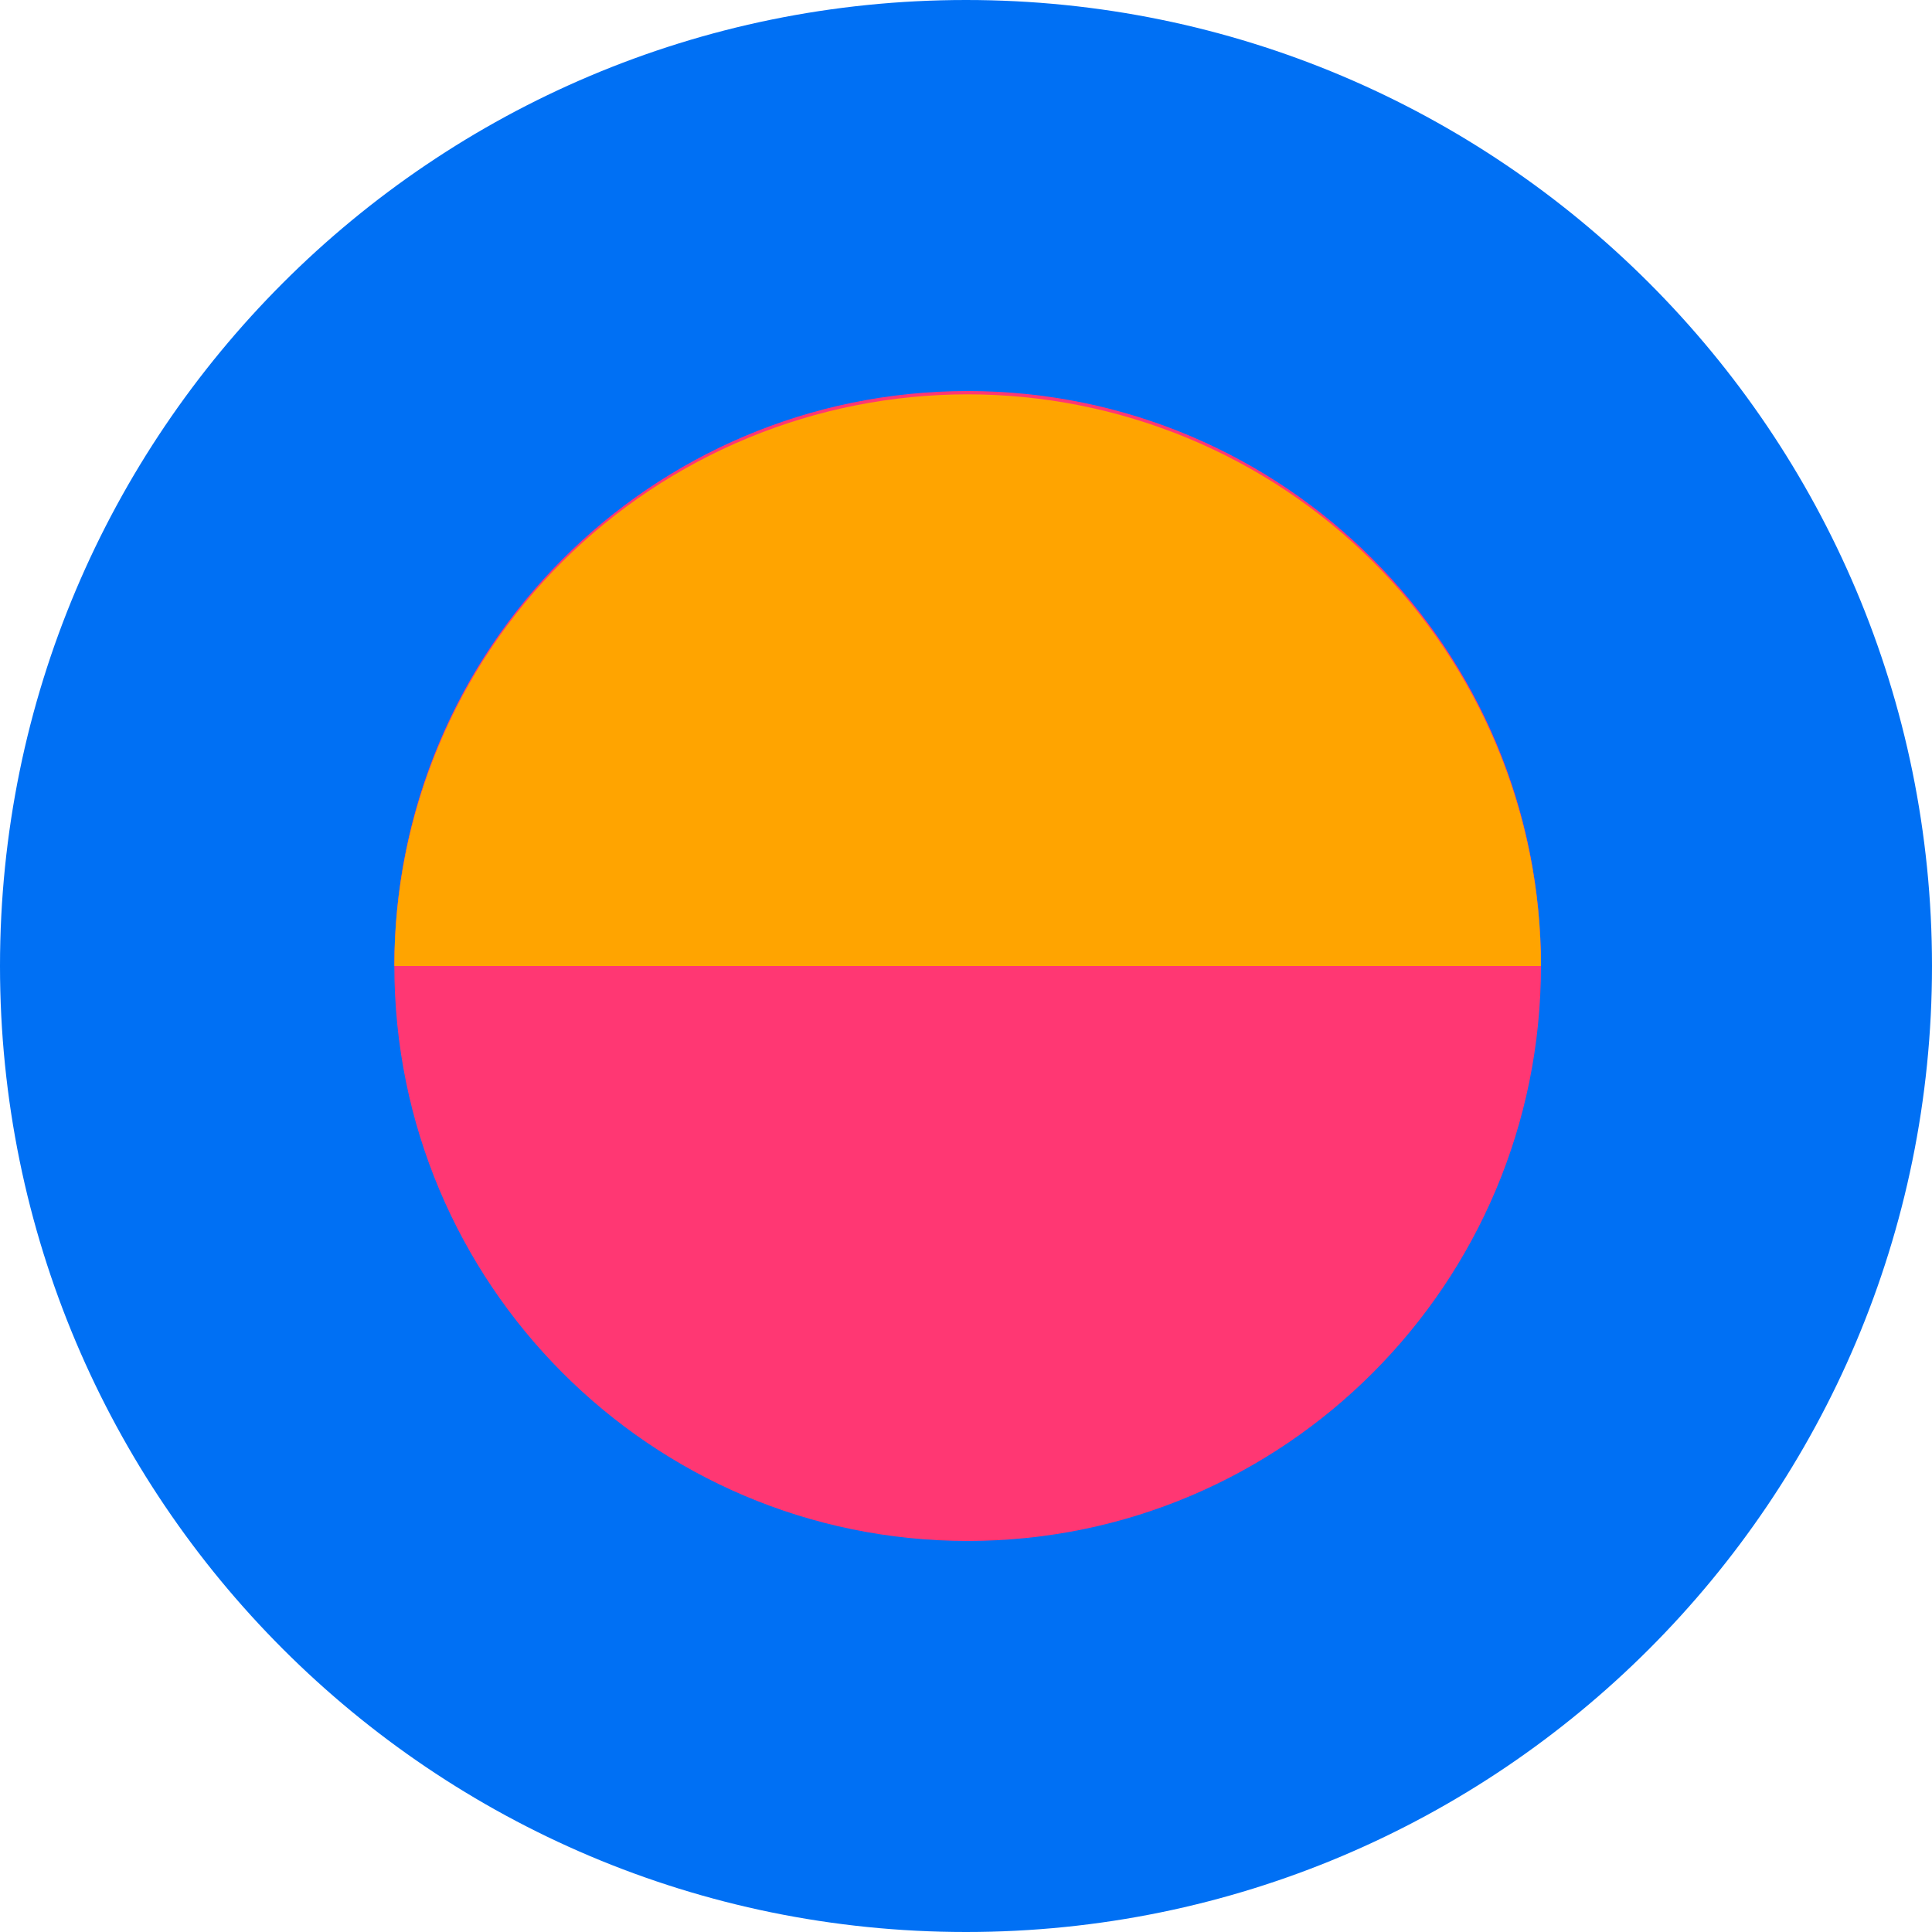
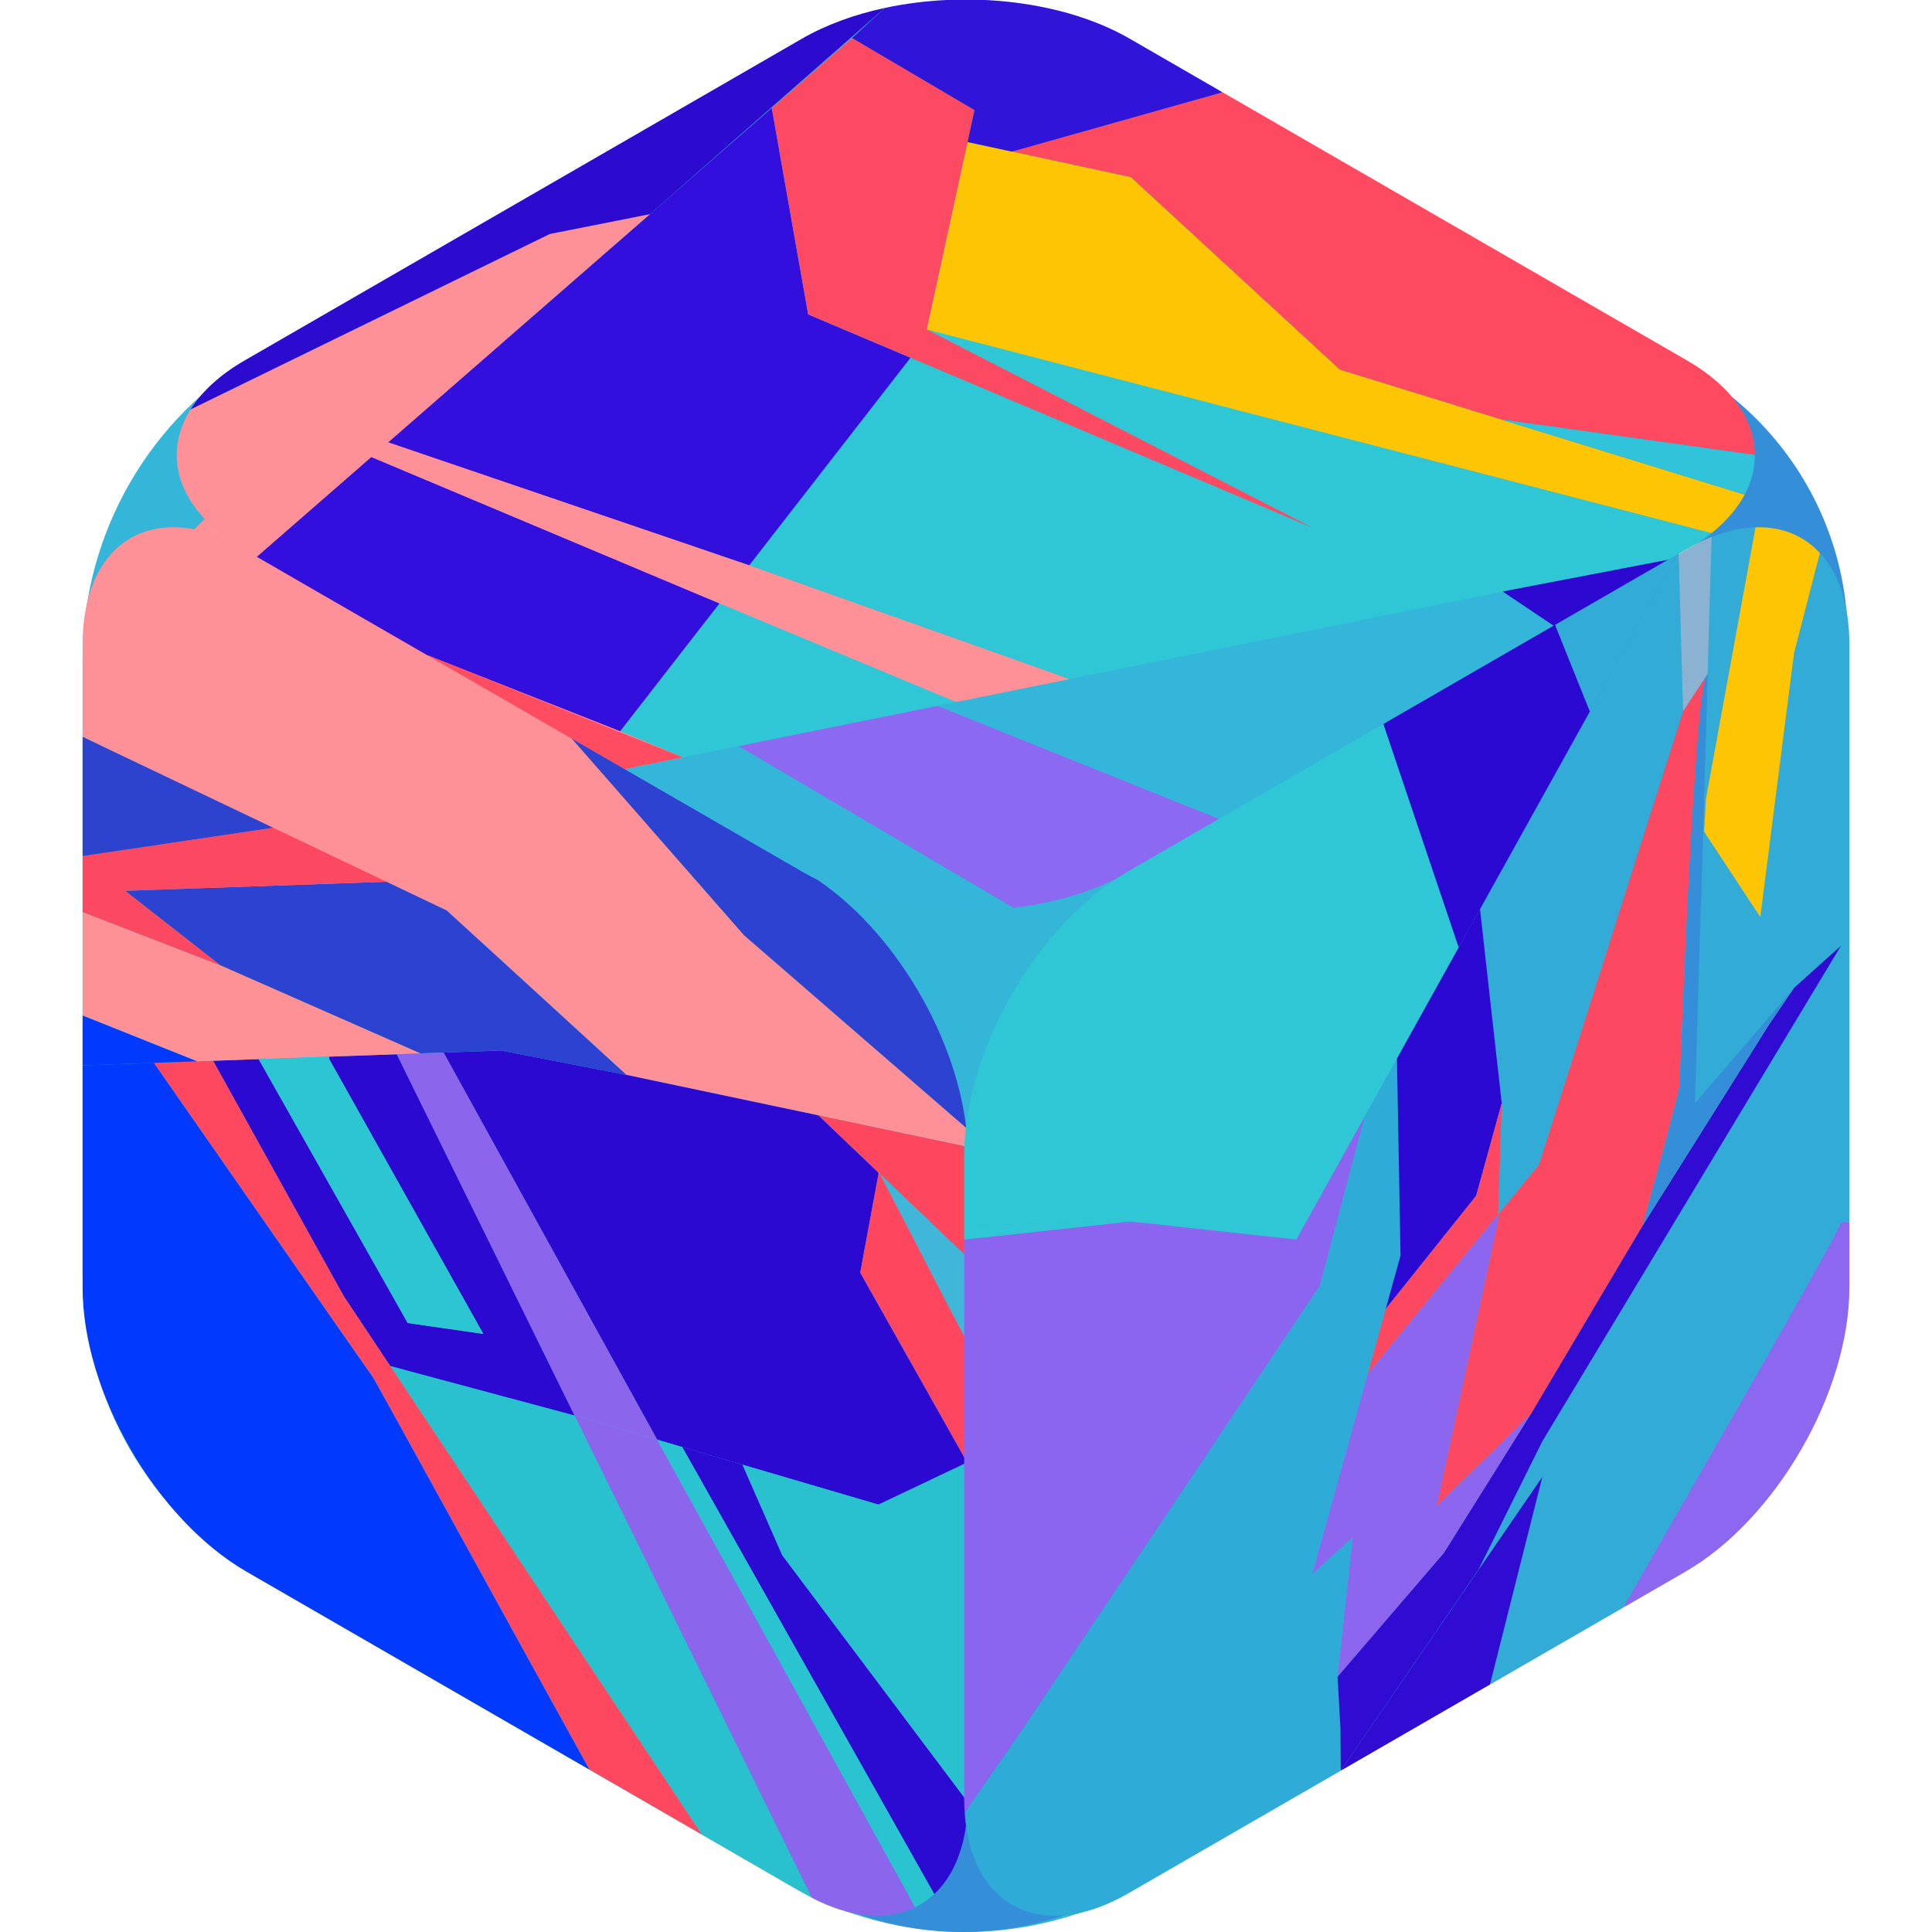
- <svg xmlns="http://www.w3.org/2000/svg" width="583" height="583" viewBox="0 0 583 583" fill="none">
-   <circle cx="291.5" cy="291.5" r="291.5" fill="#0070F4" />
-   <ellipse cx="292" cy="291.5" rx="173" ry="173.5" fill="#FF3773" />
-   <path d="M465 291.5C465 268.847 460.525 246.416 451.831 225.487C443.137 204.558 430.394 185.542 414.329 169.524C398.265 153.506 379.194 140.8 358.204 132.131C337.215 123.462 314.719 119 292 119C269.281 119 246.785 123.462 225.796 132.131C204.806 140.8 185.735 153.506 169.671 169.524C153.606 185.542 140.863 204.558 132.169 225.487C123.475 246.416 119 268.847 119 291.5L292 291.5H465Z" fill="#FFA400" />
+ <svg xmlns="http://www.w3.org/2000/svg" width="306.058" height="306.058" viewBox="112.141 1079.711 306.058 306.058" fill="none">
+   <path fill="#34b6d9" d="M237.01 1087.234a56 56 0 0 1 56.07 0l83.819 48.473a56 56 0 0 1 27.965 48.477v97.108a56 56 0 0 1-27.965 48.477l-83.819 48.473a56 56 0 0 1-56.07 0l-83.818-48.473a56 56 0 0 1-27.965-48.477v-97.108a56 56 0 0 1 27.965-48.477Z" />
+   <path fill="#358fd8" d="M264.64 1286.718c27.352 0 49.525 22.173 49.525 49.526 0 27.352-22.173 49.525-49.525 49.525-27.353 0-49.526-22.173-49.526-49.525Z" />
+   <path fill="#ff9197" d="M174.941 1131.547c27.352 0 49.526 22.174 49.526 49.526s-22.174 49.526-49.526 49.526-49.526-22.174-49.526-49.526Z" />
+   <path fill="#358fd8" d="M355.338 1131.547c27.352 0 49.526 22.174 49.526 49.526s-22.174 49.526-49.526 49.526-49.526-22.174-49.526-49.526Z" />
+   <path fill="#fe9197" d="M125.227 1196.44v-14.661c0-13.35 7.55-20.303 17.99-18.168l56.424 31.13 2.72 1.572 27.643 31.545 35.193 30.52q.173 1.522.229 3.013l-54.046-11.395-28.464-26.045Z" />
+   <path fill="#013afd" d="M151.207 1328.696c-14.348-8.285-25.98-28.432-25.98-45v-35.214l11.299-.401c.614.866 34.062 48.973 34.606 49.656.394.495 22.156 40.224 34.409 62.328Z" />
+   <path fill="#2c09d1" d="m211.38 1249.996 30.436 6.417 9.53 9.1-2.926 15.797 16.939 30.08-14.049 6.672-35.072-10.288-33.83-61.32 9.09-.323Z" />
+   <path fill="#2ac1cf" d="M240.774 1380.37a34 34 0 0 1-1.304-.716l-16.141-9.319-49.383-74.238 29.211 7.839Z" />
+   <path fill="#2c42d0" d="m173.359 1219.393 9.557 4.558 28.464 26.045-19.883-3.865-12.782.453-31.643-13.936-15.11-11.819Z" />
+   <path fill="#8b66ed" d="M257.113 1381.863c-4.336 2.13-10.043 1.783-16.34-1.493l-37.616-76.434 13.081 3.838Z" />
+   <path fill="#2c09d1" d="m145.888 1247.749 7.224-.257 23.615 41.804 11.98 1.728-24.421-43.544-.014-.383 10.725-.38 28.16 57.219-29.211-7.839-7.37-11.08Z" />
+   <path fill="#2ac1cf" d="M265.451 1311.554v53.1q0 .255-.004.505l-.25-.26-29.148-38.794-6.308-14.37 21.57 6.328 14.048-6.672Z" />
+   <path fill="#fd485f" d="m223.329 1370.335-17.788-10.27c-12.253-22.104-34.015-61.833-34.41-62.328-.543-.683-33.991-48.79-34.605-49.656l9.362-.332 20.688 37.269Z" />
+   <path fill="#2d42d0" d="m202.362 1196.313 37.108 21.424c13.11 7.57 23.953 25.043 25.727 40.641l-35.193-30.52Z" />
+   <path fill="#2b0ad1" d="M265.447 1365.16c-.095 6.58-2.056 11.56-5.304 14.604l-39.936-70.826 9.534 2.797 6.308 14.37 29.148 38.794Z" />
+   <path fill="#fe9196" d="M125.227 1240.59v-16.4l21.845 8.458 31.643 13.936-35.367 1.255Z" />
+   <path fill="#8b66ed" d="m174.997 1246.716 7.411-.263 33.83 61.32-13.08-3.837Z" />
+   <path fill="#2cc5d2" d="m153.112 1247.492 11.16-.395.014.383 24.421 43.544-11.98-1.728Z" />
+   <path fill="#fc4962" d="M125.227 1224.19v-8.878l30.211-4.464 17.92 8.545-41.396 1.436 15.11 11.82Z" />
+   <path fill="#fe475f" d="M265.451 1292.508v18.84l-.092.043-16.939-30.08 2.927-15.799.214.206Z" />
+   <path fill="#2d43cd" d="M125.227 1215.312v-18.871l30.211 14.407Z" />
+   <path fill="#2ac4d1" d="M260.143 1379.764a12.5 12.5 0 0 1-3.03 2.099l-40.875-74.09 3.969 1.165Z" />
+   <path fill="#fe475f" d="M265.426 1261.391q.025.677.025 1.346v16.241l-13.89-13.26-.186-.36-.028.154-9.53-9.099Z" />
+   <path fill="#40b6d9" d="M265.451 1278.978v13.53c-4.95-9.535-12.604-24.31-13.89-26.79Z" />
+   <path fill="#013afd" d="M125.227 1248.482v-7.892l18.12 7.249Z" />
+   <path fill="#fe9197" d="M143.217 1163.611c2.517.515 5.203 1.558 7.99 3.168l48.434 27.963Z" />
+   <path fill="#fec404" d="m251.347 1265.512.028-.154.186.36Z" />
+   <path fill="#ccc" d="M265.451 1311.347v.207l-.092-.163Z" />
+   <path fill="#2fc7d5" d="M383.274 1164.17a31 31 0 0 1-3.887 2.64l-2.59 1.495-95.242 18.988-50.727-18.022 25.55-32.892 63.642 26.919-61.075-31.394Z" />
+   <path fill="#320fdd" d="m215.866 1112.967 18.535-16.15 5.766 32.704 16.212 6.858-25.551 32.892-57.218-19.484Z" />
+   <path fill="#fd4a61" d="m305.806 1094.328 73.58 42.482c7.16 4.134 10.748 9.55 10.757 14.968l-40.264-5.624-25.491-7.867-33.1-30.491-18.842-4.065Z" />
+   <path fill="#fec504" d="M388.516 1158.077c-1.145 2.145-2.892 4.205-5.242 6.093l-124.33-32.266 6.47-29.689 25.874 5.58 33.1 30.492Z" />
+   <path fill="#320fdd" d="m179.744 1183.464-26.935-15.551 18.147-15.813 55.184 23.206-15.732 20.252Z" />
+   <path fill="#33b6d9" d="m358.403 1178.925-52.998 30.599-44.794-17.995 89.572-18.117Z" />
+   <path fill="#fd4a63" d="m234.401 1096.817 12.723-11.087 19.395 11.42-7.574 34.754 61.075 31.394-79.853-33.777Z" />
+   <path fill="#fe9197" d="m152.809 1167.913-1.91-1.103c-10.42-6.016-13.273-14.747-8.558-22.25l56.907-27.791 15.854-3.136Z" />
+   <path fill="#8b69f1" d="m305.405 1209.524-14.281 8.245c-5.252 3.032-11.697 4.954-18.462 5.767l-43.574-25.631 31.523-6.376Z" />
+   <path fill="#3015d8" d="M252.294 1080.973c13.06-2.81 28.331-1.183 38.83 4.879l14.682 8.476-33.36 9.403-7.031-1.516 1.104-5.064-19.395-11.42Z" />
+   <path fill="#2c0ace" d="M239.162 1085.852c3.85-2.223 8.342-3.85 13.132-4.88l-37.192 32.66-15.854 3.137-56.907 27.791c1.777-2.828 4.63-5.482 8.559-7.75Z" />
+   <path fill="#2fc7d5" d="m229.088 1197.905-8.773 1.774-9.907-4.121 15.732-20.252 37.462 15.618Z" />
+   <path fill="#33b6d9" d="M272.662 1223.536c-11.721 1.407-24.402-.515-33.5-5.767l-28.093-16.22 18.019-3.644Z" />
+   <path fill="#fe9197" d="m264.078 1190.828-.476.096-37.462-15.618 4.688-6.035 50.727 18.022ZM170.956 1152.1l2.654-2.313 57.218 19.484-4.688 6.035Z" />
+   <path fill="#30c3d9" d="M390.143 1151.778c.01 2.125-.533 4.25-1.627 6.3l-38.637-11.924Z" />
+   <path fill="#ff4c60" d="m211.07 1201.55-31.326-18.086 40.57 16.215Z" />
+   <path fill="#2d08d0" d="m376.798 1168.305-18.395 10.62-8.22-5.513Z" />
+   <path fill="#2fc7d5" d="M264.887 1262.737c0-16.568 11.632-36.715 25.98-45l40.425-23.339 11.932 35.4-25.718 46.274-26.284-2.855-1.382.145-1.411-.146-23.542.675Z" />
+   <path fill="#32abd6" d="M383.486 1164.684c2.376-.909 4.642-1.382 6.752-1.446l-7.859 43.045-.292 5.18 8.911 13.519 5.344-41.78 4.102-15.889c2.942 3.164 4.667 8.084 4.667 14.466v91.585h-1.324c-1.104 3.308-34.555 60.887-34.486 61.007l-21.13 12.2 8.305-32.902-10.115 14.693 10.115-20.342 47.315-78.499-7.45 6.694-15.674 18.243 2.62-89.698.155-.059Z" />
+   <path fill="#2eabd6" d="m324.54 1360.214-33.672 19.44c-13.695 7.907-24.915 2.15-25.91-12.796l8.385-12.077 47.855-71.354 7.12-26.81 5.119-9.209.57 31.212-13.987 50.442 6.42-5.847-2.408 22.126.459 8.254Z" />
+   <path fill="#8b65f0" d="M264.959 1366.858a33 33 0 0 1-.072-2.204v-88.582l24.953-2.71 26.235 2.554 1.43.156 10.813-19.454-7.12 26.81-47.855 71.353Z" />
+   <path fill="#fd4861" d="m378.764 1192.394 3.89-5.923c-1.987-.058-4.42 64.146-4.402 65.055.019.91-5.901 22.365-5.901 22.365l-17.658 29.778-14.983 14.696 9.72-45.149.036-1.115 6.455-7.894Z" />
+   <path fill="#32abd6" d="m377.832 1167.529.229-.133.703 24.998-22.843 71.813-6.455 7.894.572-17.63-3.443-30.74Z" />
+   <path fill="#8c66ef" d="m328.775 1297.488.034-.126 20.657-25.261-.036 1.115-9.72 45.15 14.983-14.697-13.8 22.045-16.86 19.627 2.407-22.126-6.42 5.847Z" />
+   <path fill="#2c08d3" d="m331.292 1194.398 27.203-15.705 5.51 13.714-20.781 37.391Z" />
+   <path fill="#300bd2" d="m324.491 1353.595-.459-8.254 16.861-19.627 13.8-22.045 17.658-29.778 20.08-31.948 3.91-5.728 7.45-6.694-47.315 78.5-10.115 20.341-21.821 31.852Z" />
+   <path fill="#2c08d3" d="m333.437 1247.408 13.158-23.676 3.443 30.738-4.056 14.678-14.316 17.914 2.34-8.442Z" />
+   <path fill="#8b68ef" d="M405.111 1273.364v10.332c0 16.568-11.632 36.715-25.98 45l-9.83 5.675c-.07-.12 33.382-57.7 34.486-61.007Z" />
+   <path fill="#fec504" d="M390.238 1163.238c4.109-.125 7.625 1.3 10.206 4.075l-4.102 15.89-5.344 41.779-8.91-13.518.291-5.18Z" />
+   <path fill="#300bd2" d="m348.171 1346.57-23.631 13.644 31.936-46.545Z" />
+   <path fill="#348fd8" d="M372.35 1273.891s5.921-21.455 5.902-22.365 2.415-65.113 4.402-65.055l-1.987 67.987 15.675-18.243-3.91 5.728Z" />
+   <path fill="#32abd6" d="m358.495 1178.693 19.337-11.164-13.827 24.878Z" />
+   <path fill="#fd4861" d="m331.391 1288.05.275-.988 14.316-17.914 4.056-14.678-.572 17.63-20.657 25.262Z" />
+   <path fill="#ccc" fill-opacity=".579" d="m378.06 1167.396 1.07-.617a31 31 0 0 1 4.158-2.019l-.634 21.71-3.89 5.924Z" />
+   <path fill="#2fc7d5" d="M264.887 1276.072v-2.18l23.542-.676 1.411.146Z" />
+   <path fill="#8b65f0" d="m291.193 1273.502-1.353-.14 1.382-.145 24.853 2.7Z" />
</svg>
